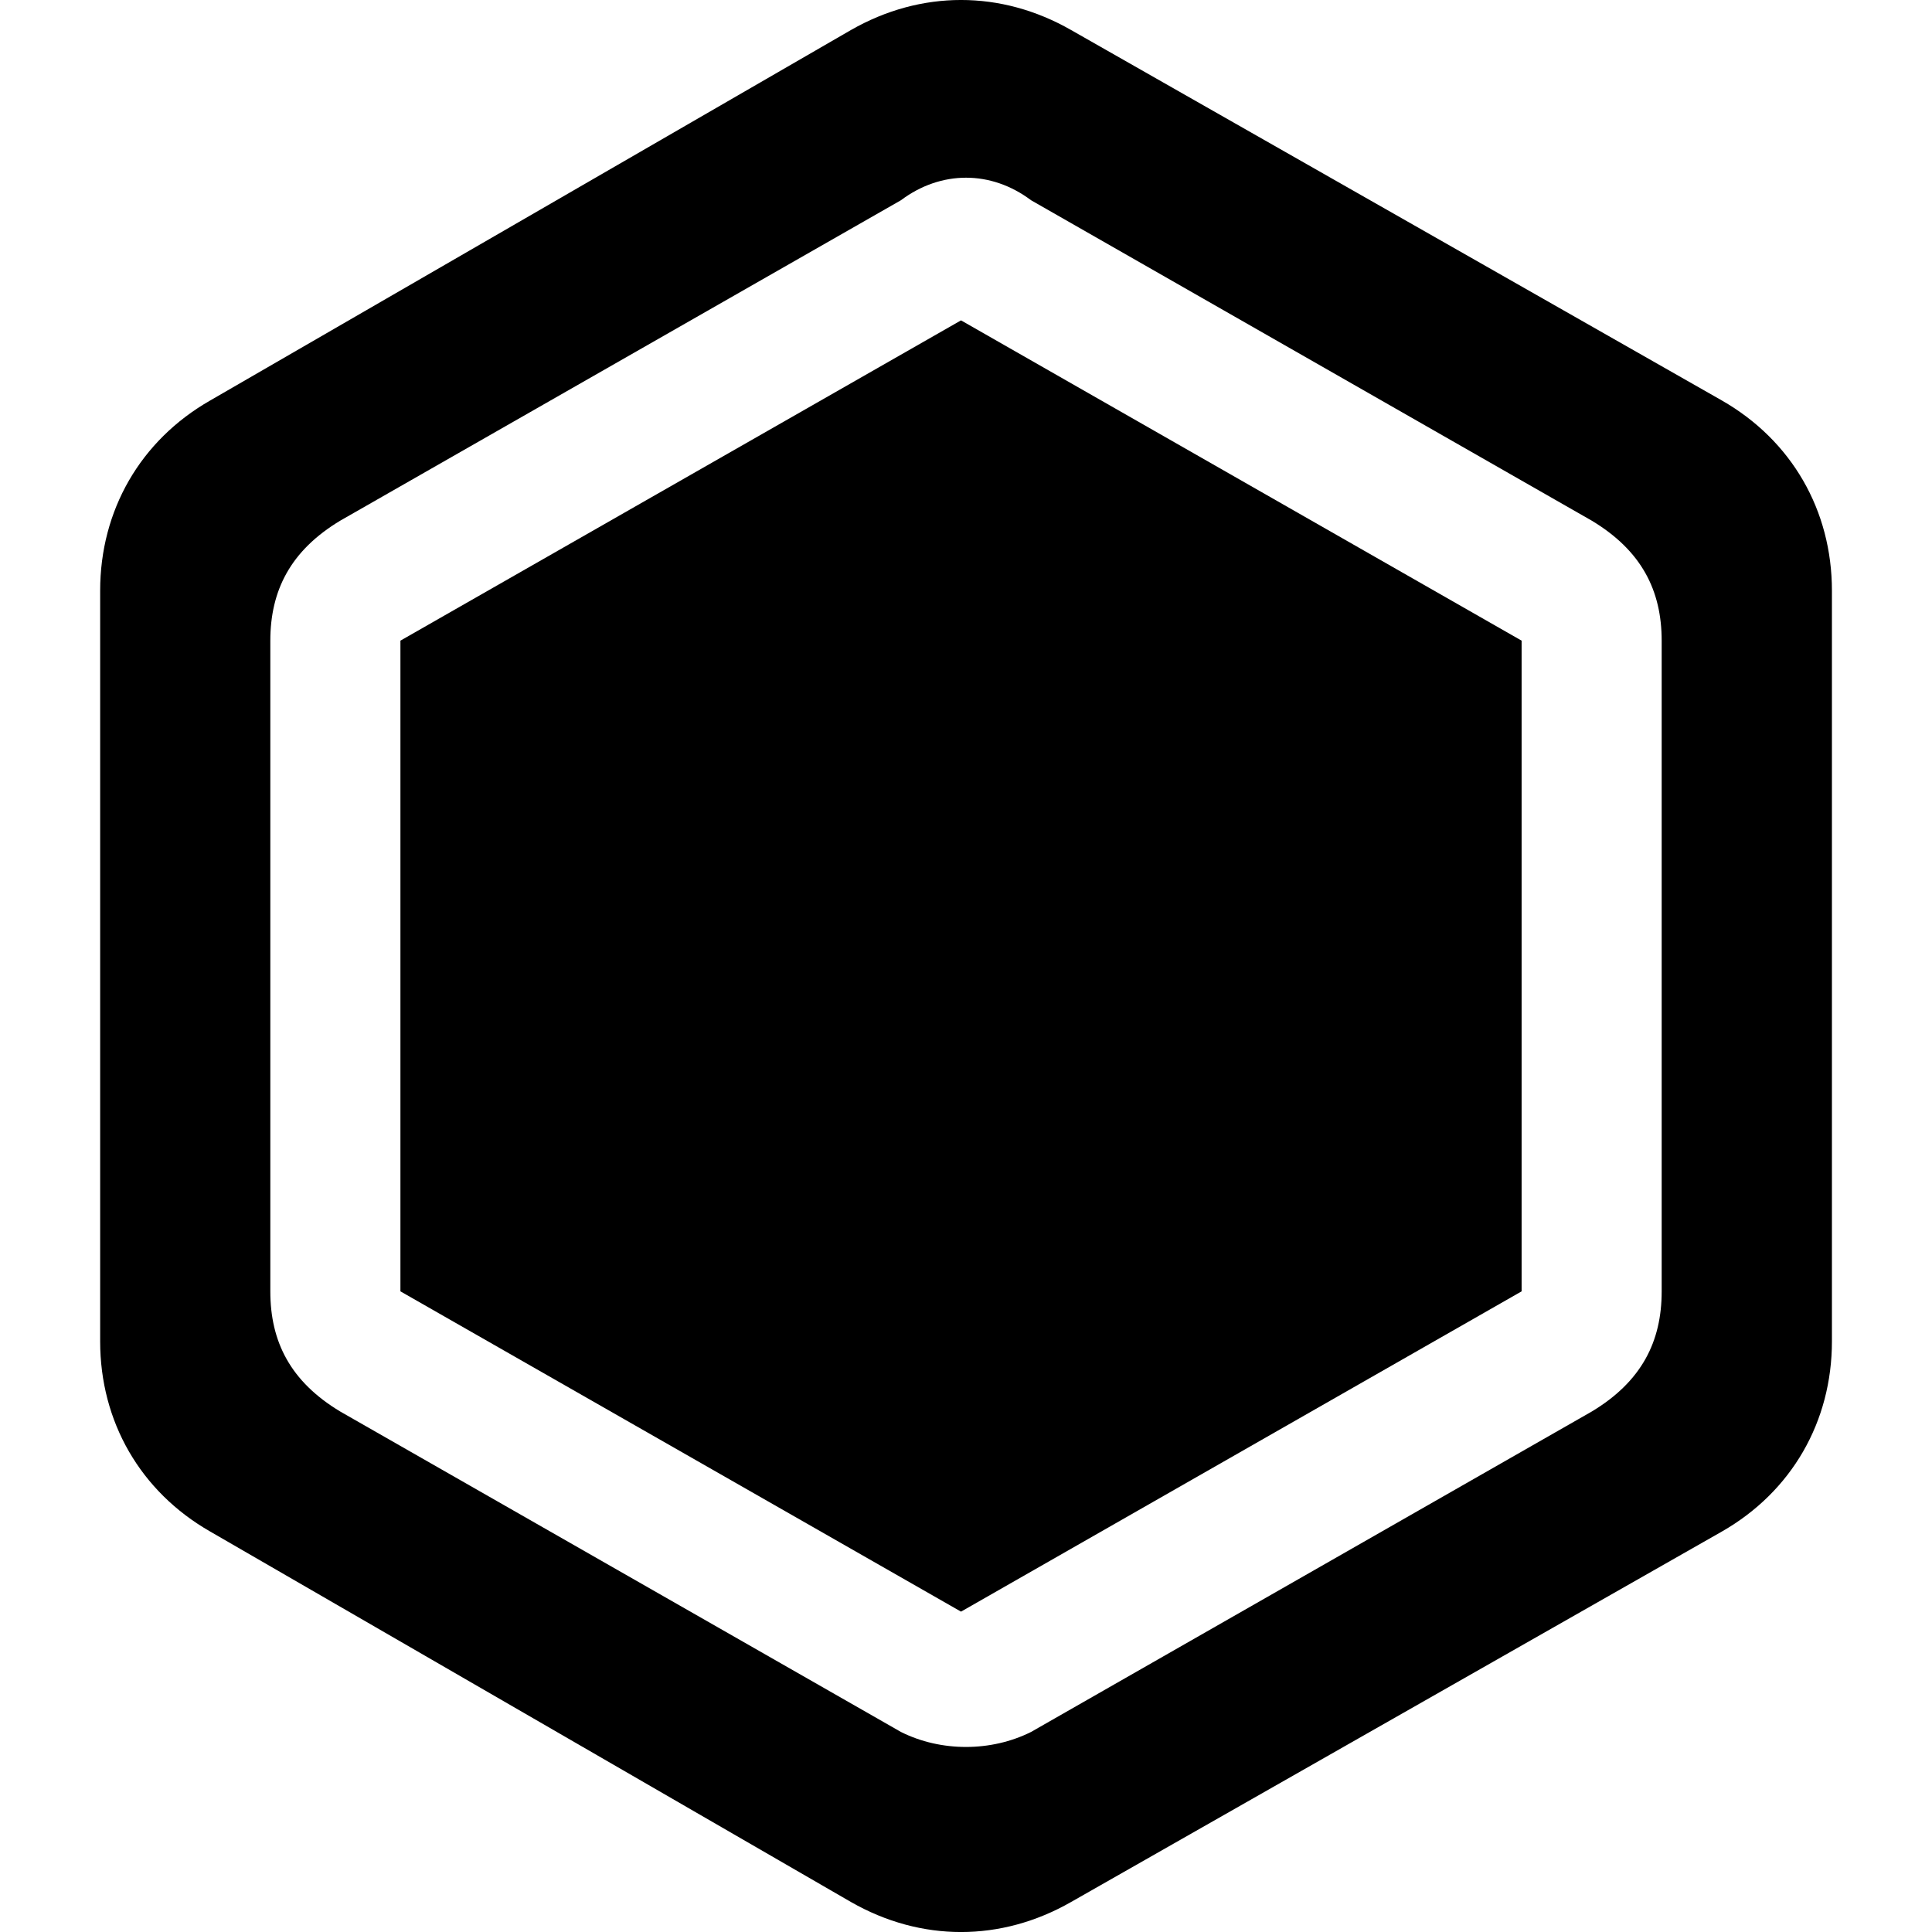
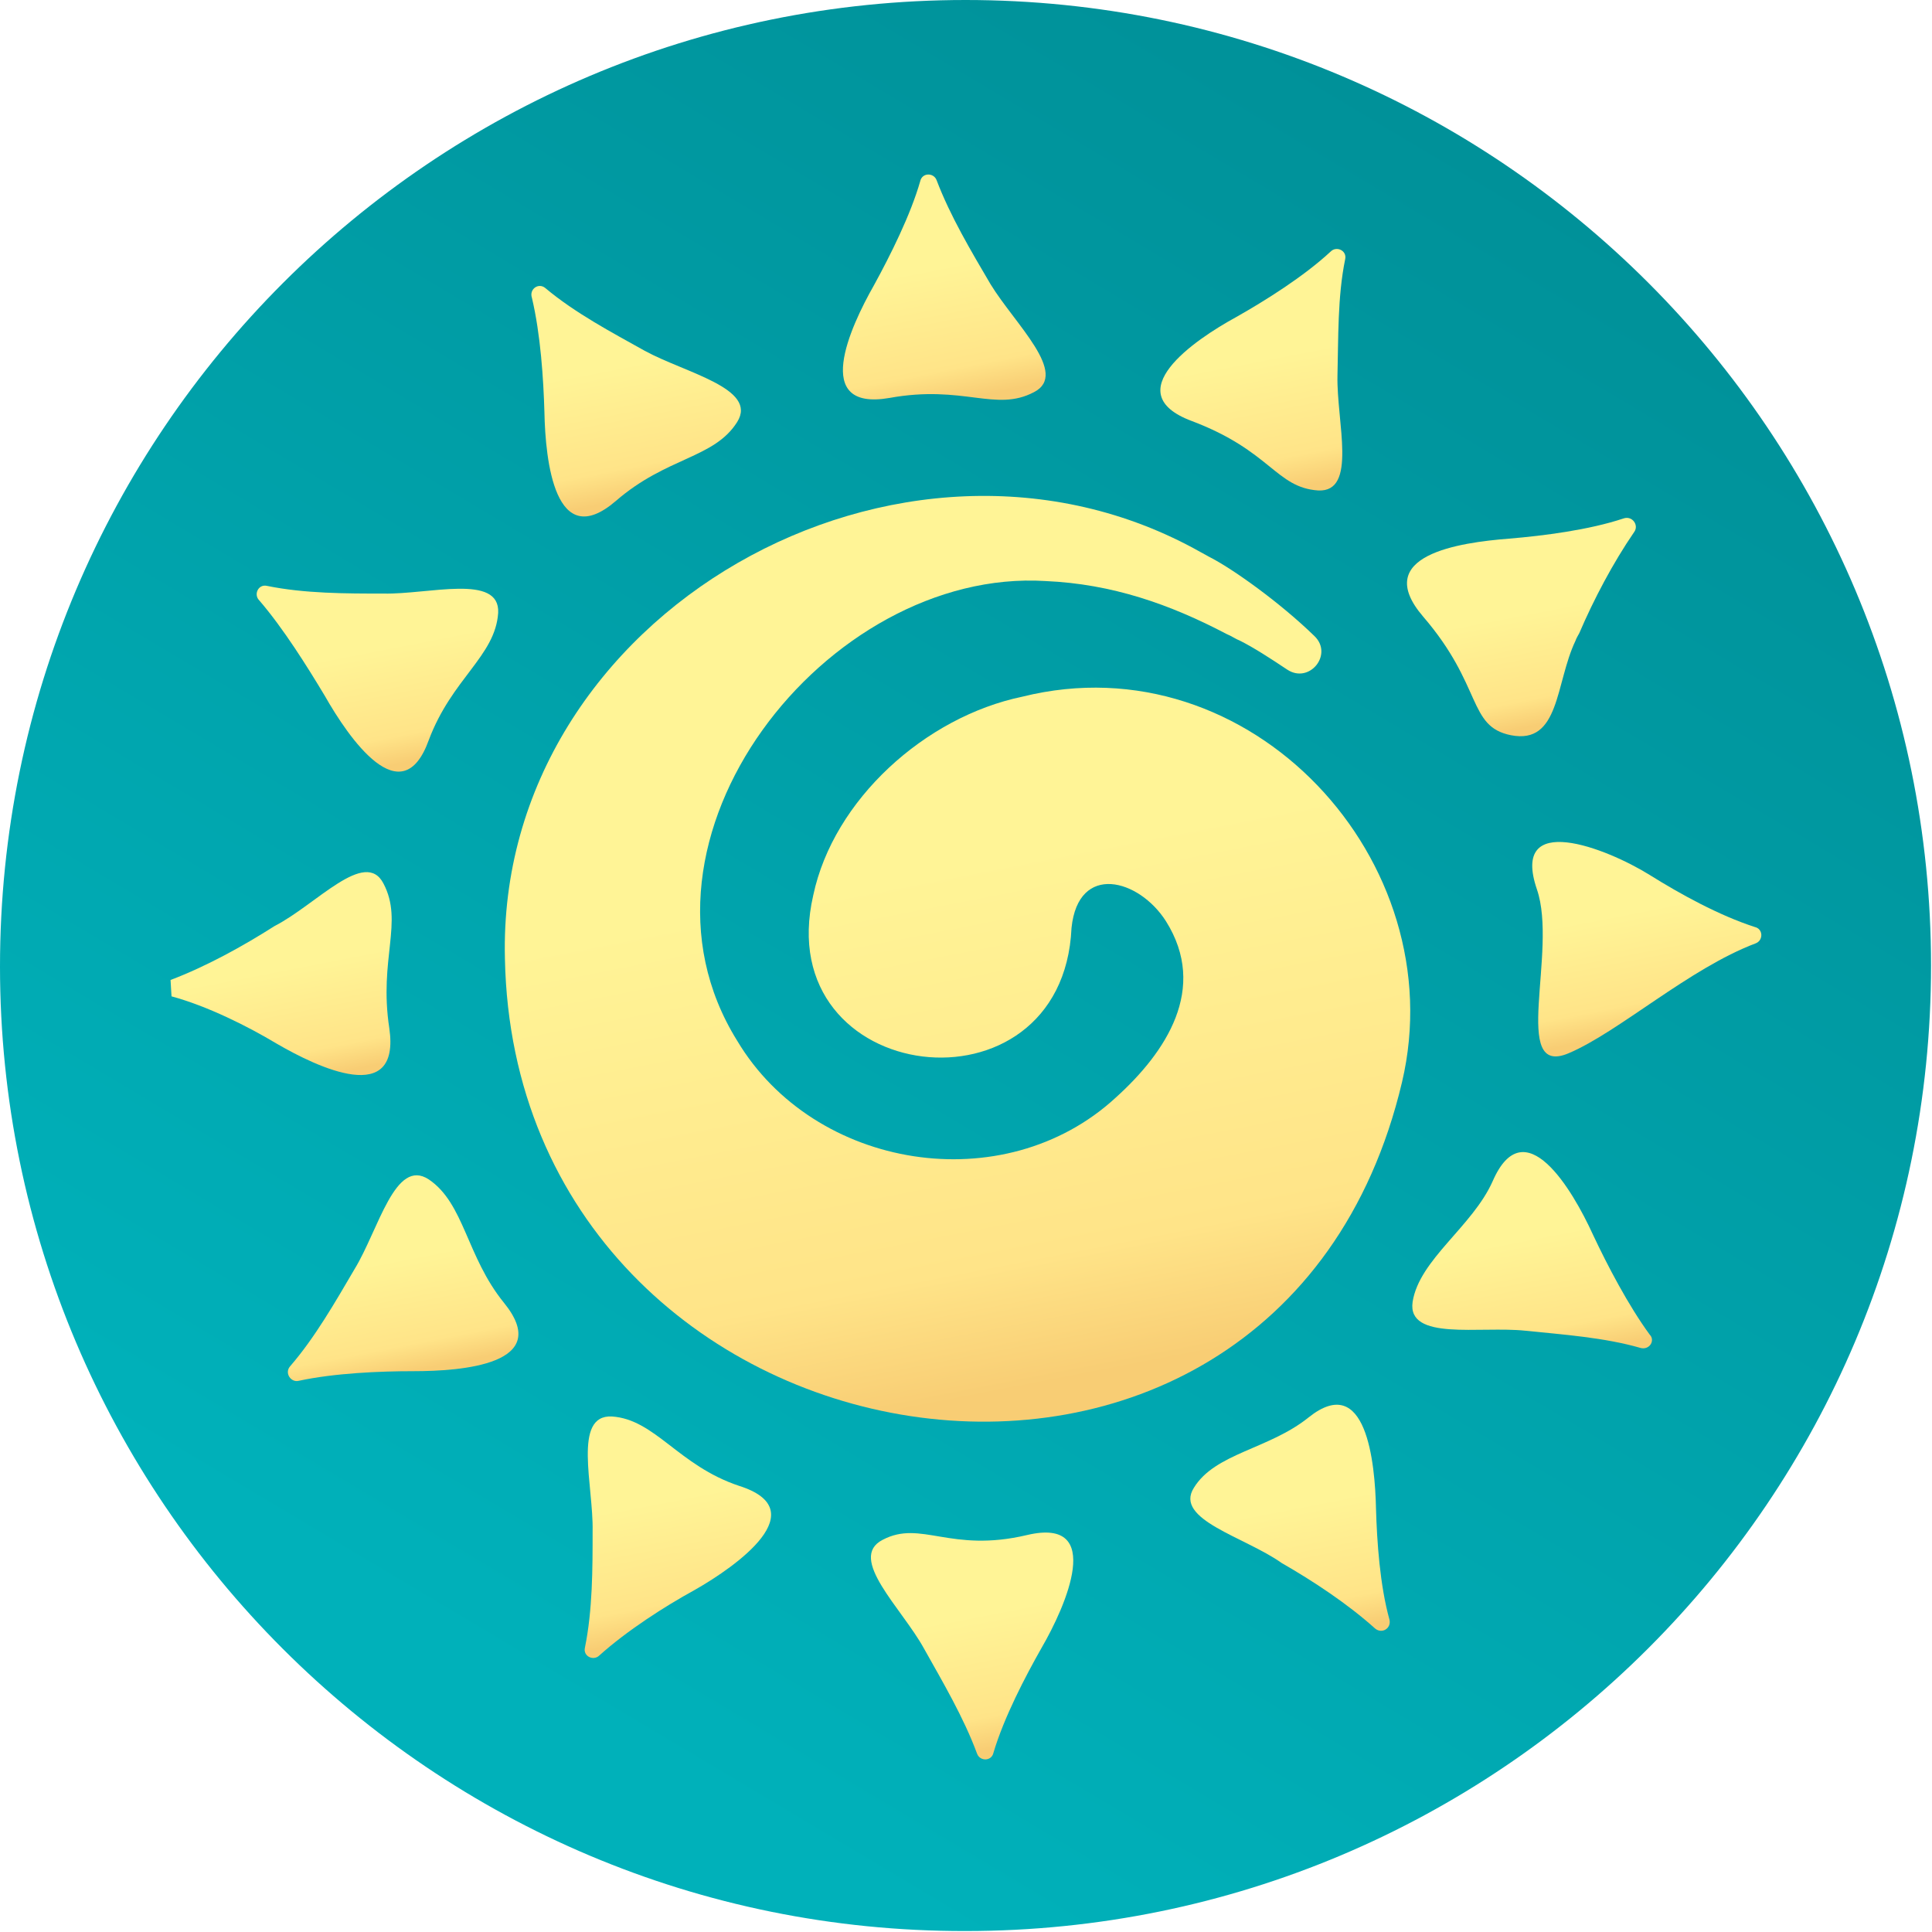
- <svg xmlns="http://www.w3.org/2000/svg" width="100pt" height="100pt" version="1.1" viewBox="0 0 100 100">
-   <g fill-rule="evenodd">
-     <path d="m55.441 1.555 33.68 19.172c3.625 2.074 5.699 5.699 5.699 9.844v38.859c0 4.144-2.074 7.773-5.699 9.844l-33.68 19.172c-3.625 2.074-7.773 2.074-11.398 0l-33.16-19.172c-3.625-2.074-5.699-5.699-5.699-9.844v-38.859c0-4.144 2.074-7.773 5.699-9.844l33.16-19.172c3.625-2.074 7.773-2.074 11.398 0zm-2.074 8.809 29.016 16.582c2.59 1.555 3.625 3.625 3.625 6.219v33.68c0 2.59-1.035 4.664-3.625 6.219l-29.016 16.582c-2.074 1.035-4.664 1.035-6.734 0l-29.016-16.582c-2.59-1.555-3.625-3.625-3.625-6.219v-33.68c0-2.59 1.035-4.664 3.625-6.219l29.016-16.582c2.074-1.555 4.664-1.555 6.734 0z" />
-     <path d="m49.742 16.582 29.016 16.578v33.68l-29.016 16.578-29.016-16.578v-33.68z" />
+ <svg xmlns="http://www.w3.org/2000/svg" version="1.1" id="Layer_1" x="0px" y="0px" viewBox="0 0 200.5 200.5" style="enable-background:new 0 0 200.5 200.5;" xml:space="preserve">
+   <style type="text/css">
+ 	.st0{fill:url(#SVGID_1_);}
+ 	.st1{fill:url(#SVGID_2_);}
+ 	.st2{fill:url(#SVGID_3_);}
+ 	.st3{fill:url(#SVGID_4_);}
+ 	.st4{fill:url(#SVGID_5_);}
+ 	.st5{fill:url(#SVGID_6_);}
+ 	.st6{fill:url(#SVGID_7_);}
+ 	.st7{fill:url(#SVGID_8_);}
+ 	.st8{fill:url(#SVGID_9_);}
+ 	.st9{fill:url(#SVGID_10_);}
+ 	.st10{fill:url(#SVGID_11_);}
+ 	.st11{fill:url(#SVGID_12_);}
+ 	.st12{fill:url(#SVGID_13_);}
+ 	.st13{fill:url(#SVGID_14_);}
+ </style>
+   <g>
+     <linearGradient id="SVGID_1_" gradientUnits="userSpaceOnUse" x1="7116.037" y1="6510.48" x2="7277.171" y2="6606.548" gradientTransform="matrix(4.489700e-11 -1 1 4.489700e-11 -6455.122 7291.583)">
+       <stop offset="0" style="stop-color:#00B1BA" />
+       <stop offset="1" style="stop-color:#009199" />
+     </linearGradient>
+     <path class="st0" d="M0,100.3L0,100.3C0,44.9,44.9,0,100.2,0l0,0c55.4,0,100.2,44.9,100.2,100.2v0c0,55.4-44.9,100.2-100.2,100.2h0   C44.9,200.5,0,155.6,0,100.3z" />
+     <g>
+       <linearGradient id="SVGID_2_" gradientUnits="userSpaceOnUse" x1="172.118" y1="106.695" x2="169.076" y2="91.027" gradientTransform="matrix(1 0 0 1 3.088022e-04 -1.755939e-04)">
+         <stop offset="0" style="stop-color:#F8CD74" />
+         <stop offset="0.187" style="stop-color:#FFE488" />
+         <stop offset="0.779" style="stop-color:#FFF496" />
+       </linearGradient>
+       <path class="st1" d="M171.2,90.8c-4.5-2.8-14.5-6.7-11.7,1.5c2.2,6.4-2.8,19.6,3.3,17c5.2-2.2,12.5-8.8,19.4-11.4    c0.8-0.3,0.8-1.5-0.1-1.7C178.4,95,174.4,92.8,171.2,90.8z" />
+       <linearGradient id="SVGID_3_" gradientUnits="userSpaceOnUse" x1="161.303" y1="74.944" x2="158.429" y2="60.138" gradientTransform="matrix(1 0 0 1 3.088022e-04 -1.755939e-04)">
+         <stop offset="0" style="stop-color:#F8CD74" />
+         <stop offset="0.187" style="stop-color:#FFE488" />
+         <stop offset="0.779" style="stop-color:#FFF496" />
+       </linearGradient>
+       <path class="st2" d="M156.6,55.9c-5.1,0.4-14.4,1.7-8.9,8.1c6.2,7.2,4.6,11.4,9.1,12.3c5.1,1,4.6-5.4,6.7-9.8    c0.1-0.3,0.3-0.6,0.4-0.8c1.5-3.5,3.5-7.3,5.7-10.5c0.5-0.7-0.2-1.7-1.1-1.4C164.9,55,160.2,55.6,156.6,55.9z" />
+       <linearGradient id="SVGID_4_" gradientUnits="userSpaceOnUse" x1="133.334" y1="50.82" x2="129.939" y2="33.333" gradientTransform="matrix(1 0 0 1 3.088022e-04 -1.755939e-04)">
+         <stop offset="0" style="stop-color:#F8CD74" />
+         <stop offset="0.187" style="stop-color:#FFE488" />
+         <stop offset="0.779" style="stop-color:#FFF496" />
+       </linearGradient>
+       <path class="st3" d="M128.3,32.9c-4.4,2.4-12.4,7.9-4.6,10.8c8.2,3.1,8.7,6.9,13.1,7.2c4.1,0.2,1.9-7.1,2-11.9    c0.1-3.9,0-8.2,0.8-12.1c0.2-0.9-0.9-1.4-1.5-0.8C135.3,28.7,131.3,31.2,128.3,32.9z" />
+       <linearGradient id="SVGID_5_" gradientUnits="userSpaceOnUse" x1="71.389" y1="169.323" x2="67.991" y2="151.824" gradientTransform="matrix(1 0 0 1 3.088022e-04 -1.755939e-04)">
+         <stop offset="0" style="stop-color:#F8CD74" />
+         <stop offset="0.187" style="stop-color:#FFE488" />
+         <stop offset="0.779" style="stop-color:#FFF496" />
+       </linearGradient>
+       <path class="st4" d="M72.1,165c4.4-2.5,12.5-8.3,4.6-10.8c-6.3-2.1-8.7-6.9-13.2-7.2c-4.1-0.2-1.9,7.2-2,11.9    c0,3.9,0,8.2-0.8,12.1c-0.2,0.9,0.9,1.4,1.5,0.8C65.1,169.2,69,166.7,72.1,165z" />
+       <linearGradient id="SVGID_6_" gradientUnits="userSpaceOnUse" x1="98.561" y1="41.691" x2="95.14" y2="24.071" gradientTransform="matrix(1 0 0 1 3.088022e-04 -1.755939e-04)">
+         <stop offset="0" style="stop-color:#F8CD74" />
+         <stop offset="0.187" style="stop-color:#FFE488" />
+         <stop offset="0.779" style="stop-color:#FFF496" />
+       </linearGradient>
+       <path class="st5" d="M90.7,29.6c-2.5,4.4-6.5,13.1,1.6,11.7c7.7-1.4,11,1.5,15-0.6c3.7-1.9-2-7.1-4.5-11.2    c-2-3.4-4.2-7.1-5.6-10.8c-0.3-0.8-1.5-0.8-1.7,0.1C94.5,22.3,92.4,26.5,90.7,29.6z" />
+       <linearGradient id="SVGID_7_" gradientUnits="userSpaceOnUse" x1="67.996" y1="51.339" x2="64.613" y2="33.909" gradientTransform="matrix(1 0 0 1 3.088022e-04 -1.755939e-04)">
+         <stop offset="0" style="stop-color:#F8CD74" />
+         <stop offset="0.187" style="stop-color:#FFE488" />
+         <stop offset="0.779" style="stop-color:#FFF496" />
+       </linearGradient>
+       <path class="st6" d="M56.5,42.8c0.1,5,1.1,14.6,7.4,9.2c5.3-4.6,10.2-4.4,12.6-8.2c2.2-3.5-5.4-5.1-9.6-7.4    c-3.4-1.9-7.2-3.9-10.3-6.5c-0.7-0.6-1.7,0.1-1.4,1C56.1,34.7,56.4,39.3,56.5,42.8z" />
+       <linearGradient id="SVGID_8_" gradientUnits="userSpaceOnUse" x1="42.311" y1="79.134" x2="39.32" y2="63.727" gradientTransform="matrix(1 0 0 1 3.088022e-04 -1.755939e-04)">
+         <stop offset="0" style="stop-color:#F8CD74" />
+         <stop offset="0.187" style="stop-color:#FFE488" />
+         <stop offset="0.779" style="stop-color:#FFF496" />
+       </linearGradient>
+       <path class="st7" d="M33.7,72.2c2.5,4.4,8,12.4,10.8,4.6c2.4-6.4,6.9-8.7,7.2-13.2c0.2-4.1-7.2-1.9-11.9-2c-3.9,0-8.2,0-12.1-0.8    c-0.9-0.2-1.4,0.9-0.8,1.5C29.4,65.2,31.9,69.2,33.7,72.2z" />
+       <linearGradient id="SVGID_9_" gradientUnits="userSpaceOnUse" x1="159.837" y1="141.177" x2="156.719" y2="125.118" gradientTransform="matrix(1 0 0 1 3.088022e-04 -1.755939e-04)">
+         <stop offset="0" style="stop-color:#F8CD74" />
+         <stop offset="0.187" style="stop-color:#FFE488" />
+         <stop offset="0.779" style="stop-color:#FFF496" />
+       </linearGradient>
+       <path class="st8" d="M165.3,128.1c-2.1-4.6-7.1-13.1-10.4-5.5c-2.1,4.7-7.6,8.1-8.3,12.5c-0.6,4.1,7,2.5,11.7,3    c3.9,0.4,8.2,0.7,12,1.8c0.9,0.2,1.5-0.8,0.9-1.4C169,135.5,166.8,131.3,165.3,128.1z" />
+       <linearGradient id="SVGID_10_" gradientUnits="userSpaceOnUse" x1="136.071" y1="169.787" x2="132.746" y2="152.663" gradientTransform="matrix(1 0 0 1 3.088022e-04 -1.755939e-04)">
+         <stop offset="0" style="stop-color:#F8CD74" />
+         <stop offset="0.187" style="stop-color:#FFE488" />
+         <stop offset="0.779" style="stop-color:#FFF496" />
+       </linearGradient>
+       <path class="st9" d="M142.8,156.6c-0.1-4.8-1-14.3-7-9.5c-4.1,3.3-9.7,3.7-11.9,7.3c-2.1,3.3,5.3,5.1,9.1,7.8    c3.3,1.9,6.8,4.2,9.7,6.8c0.7,0.6,1.7,0,1.5-0.9C143.2,164.5,142.9,160,142.8,156.6z" />
+       <linearGradient id="SVGID_11_" gradientUnits="userSpaceOnUse" x1="104.717" y1="181.129" x2="101.293" y2="163.492" gradientTransform="matrix(1 0 0 1 3.088022e-04 -1.755939e-04)">
+         <stop offset="0" style="stop-color:#F8CD74" />
+         <stop offset="0.187" style="stop-color:#FFE488" />
+         <stop offset="0.779" style="stop-color:#FFF496" />
+       </linearGradient>
+       <path class="st10" d="M108.1,171c2.5-4.3,6.6-13.6-1.5-11.7c-8,1.9-11-1.6-15,0.5c-3.7,1.9,2,7.1,4.3,11.3    c1.9,3.4,4.1,7.1,5.5,10.9c0.3,0.8,1.5,0.8,1.7-0.1C104.2,178.2,106.4,174,108.1,171z" />
+       <linearGradient id="SVGID_12_" gradientUnits="userSpaceOnUse" x1="42.233" y1="142.394" x2="39.369" y2="127.639" gradientTransform="matrix(1 0 0 1 3.088022e-04 -1.755939e-04)">
+         <stop offset="0" style="stop-color:#F8CD74" />
+         <stop offset="0.187" style="stop-color:#FFE488" />
+         <stop offset="0.779" style="stop-color:#FFF496" />
+       </linearGradient>
+       <path class="st11" d="M42.9,142.3c5,0,14.6-0.7,9.4-7.1c-3.9-4.8-4.1-10.3-7.8-12.8c-3.5-2.3-5.2,5.2-7.7,9.3    c-2,3.4-4.1,7.1-6.7,10.1c-0.6,0.7,0.1,1.7,0.9,1.5C34.7,142.5,39.4,142.3,42.9,142.3z" />
+       <linearGradient id="SVGID_13_" gradientUnits="userSpaceOnUse" x1="31.765" y1="111.96" x2="28.896" y2="97.184" gradientTransform="matrix(1 0 0 1 3.088022e-04 -1.755939e-04)">
+         <stop offset="0" style="stop-color:#F8CD74" />
+         <stop offset="0.187" style="stop-color:#FFE488" />
+         <stop offset="0.779" style="stop-color:#FFF496" />
+       </linearGradient>
+       <path class="st12" d="M17.8,103.4c3.7,1,7.9,3.1,10.9,4.9c4.3,2.5,12.9,6.6,11.7-1.6c-1.1-7.2,1.5-11-0.6-15    c-1.9-3.7-7,2.2-11.3,4.4c-3.3,2.1-7.1,4.2-10.8,5.6" />
+       <linearGradient id="SVGID_14_" gradientUnits="userSpaceOnUse" x1="107.304" y1="143.793" x2="93.953" y2="75.021" gradientTransform="matrix(1 0 0 1 3.088022e-04 -1.755939e-04)">
+         <stop offset="0" style="stop-color:#F8CD74" />
+         <stop offset="0.187" style="stop-color:#FFE488" />
+         <stop offset="0.779" style="stop-color:#FFF496" />
+       </linearGradient>
+       <path class="st13" d="M145.5,112.3c-13,55-92,41.7-93.1-12.8c-0.9-35.9,41.3-59.6,72.2-42.2c0.4,0.2,0.7,0.4,1.1,0.6    c2.3,1.2,7.1,4.6,10.7,8.1c2,1.9-0.5,5-2.8,3.5c-1.8-1.2-3.5-2.3-4.9-3c-0.5-0.2-0.9-0.5-1.4-0.7c-5.9-3.1-11.9-5.2-18.8-5.5    c-22.7-1.4-45,26.8-32,47.7c8,13.4,27.7,16.6,39.3,5.9c5.2-4.7,9.6-11.3,5.2-18.3c-2.8-4.4-9.1-6.1-9.8,0.7    c-0.9,20.2-31.4,16.5-26.8-3.4C86.5,83,96,74.4,106.1,72.3C129.8,66.4,150.9,89.4,145.5,112.3z" />
+     </g>
  </g>
</svg>
